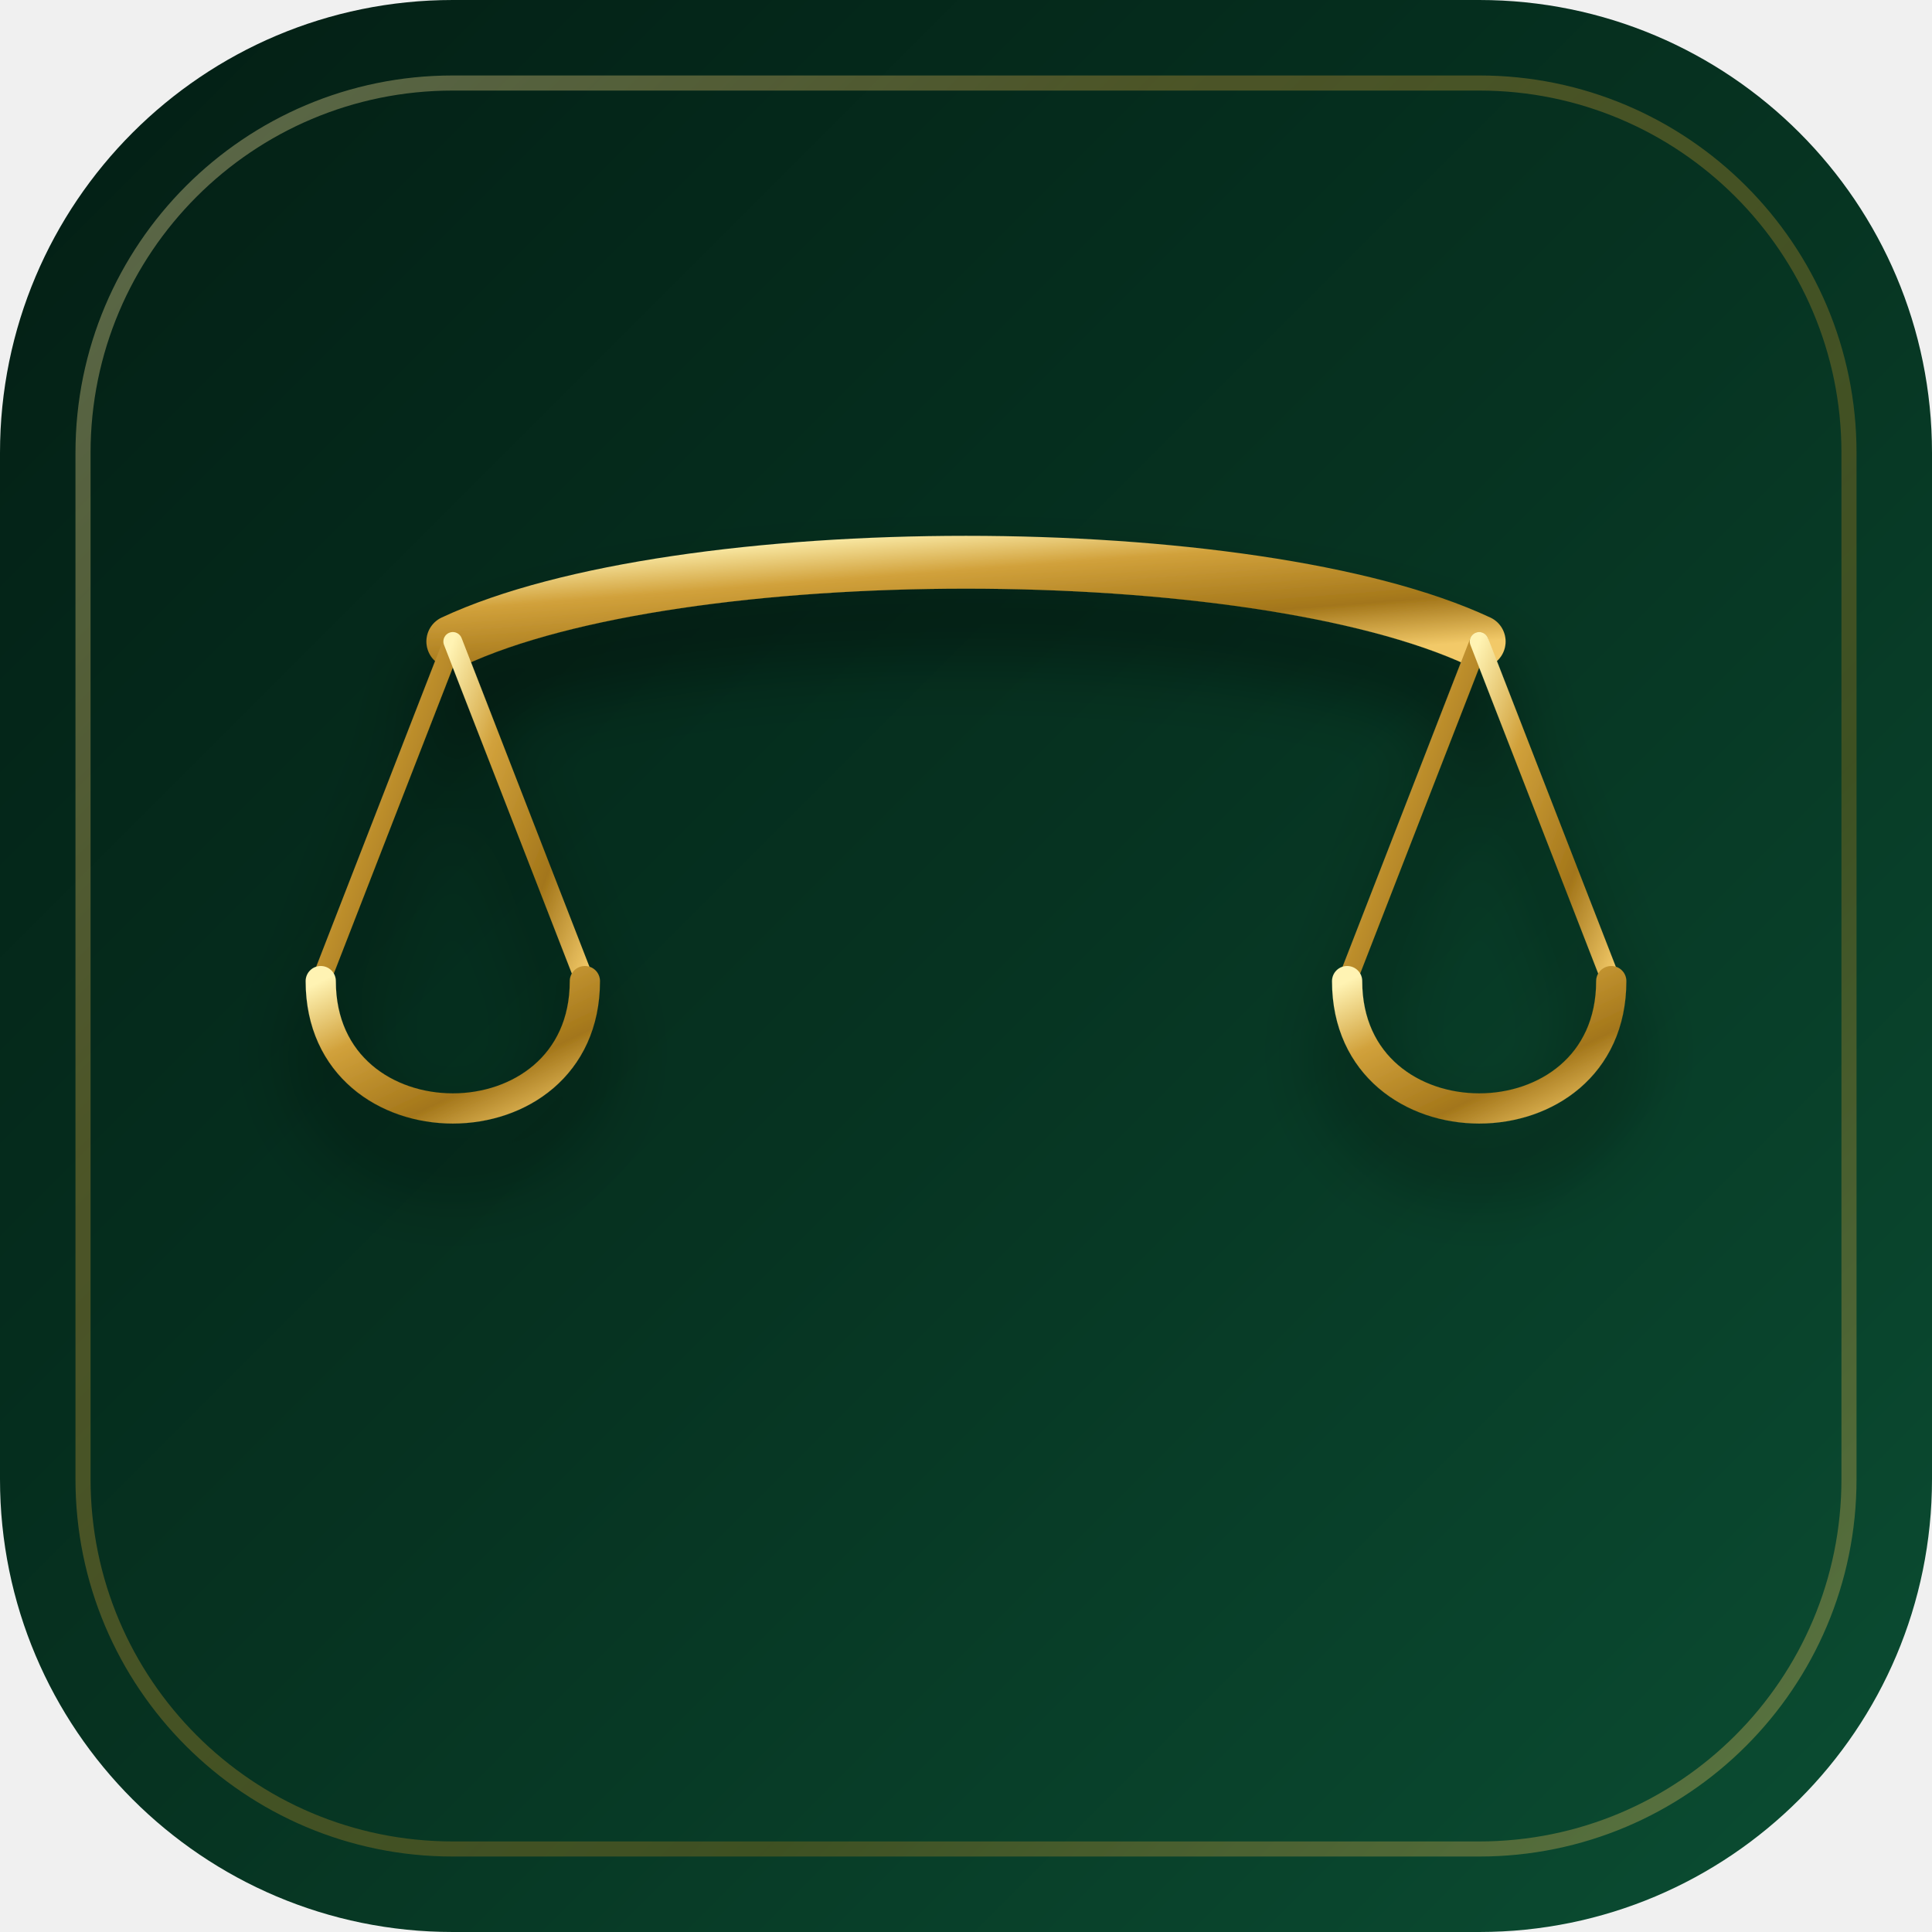
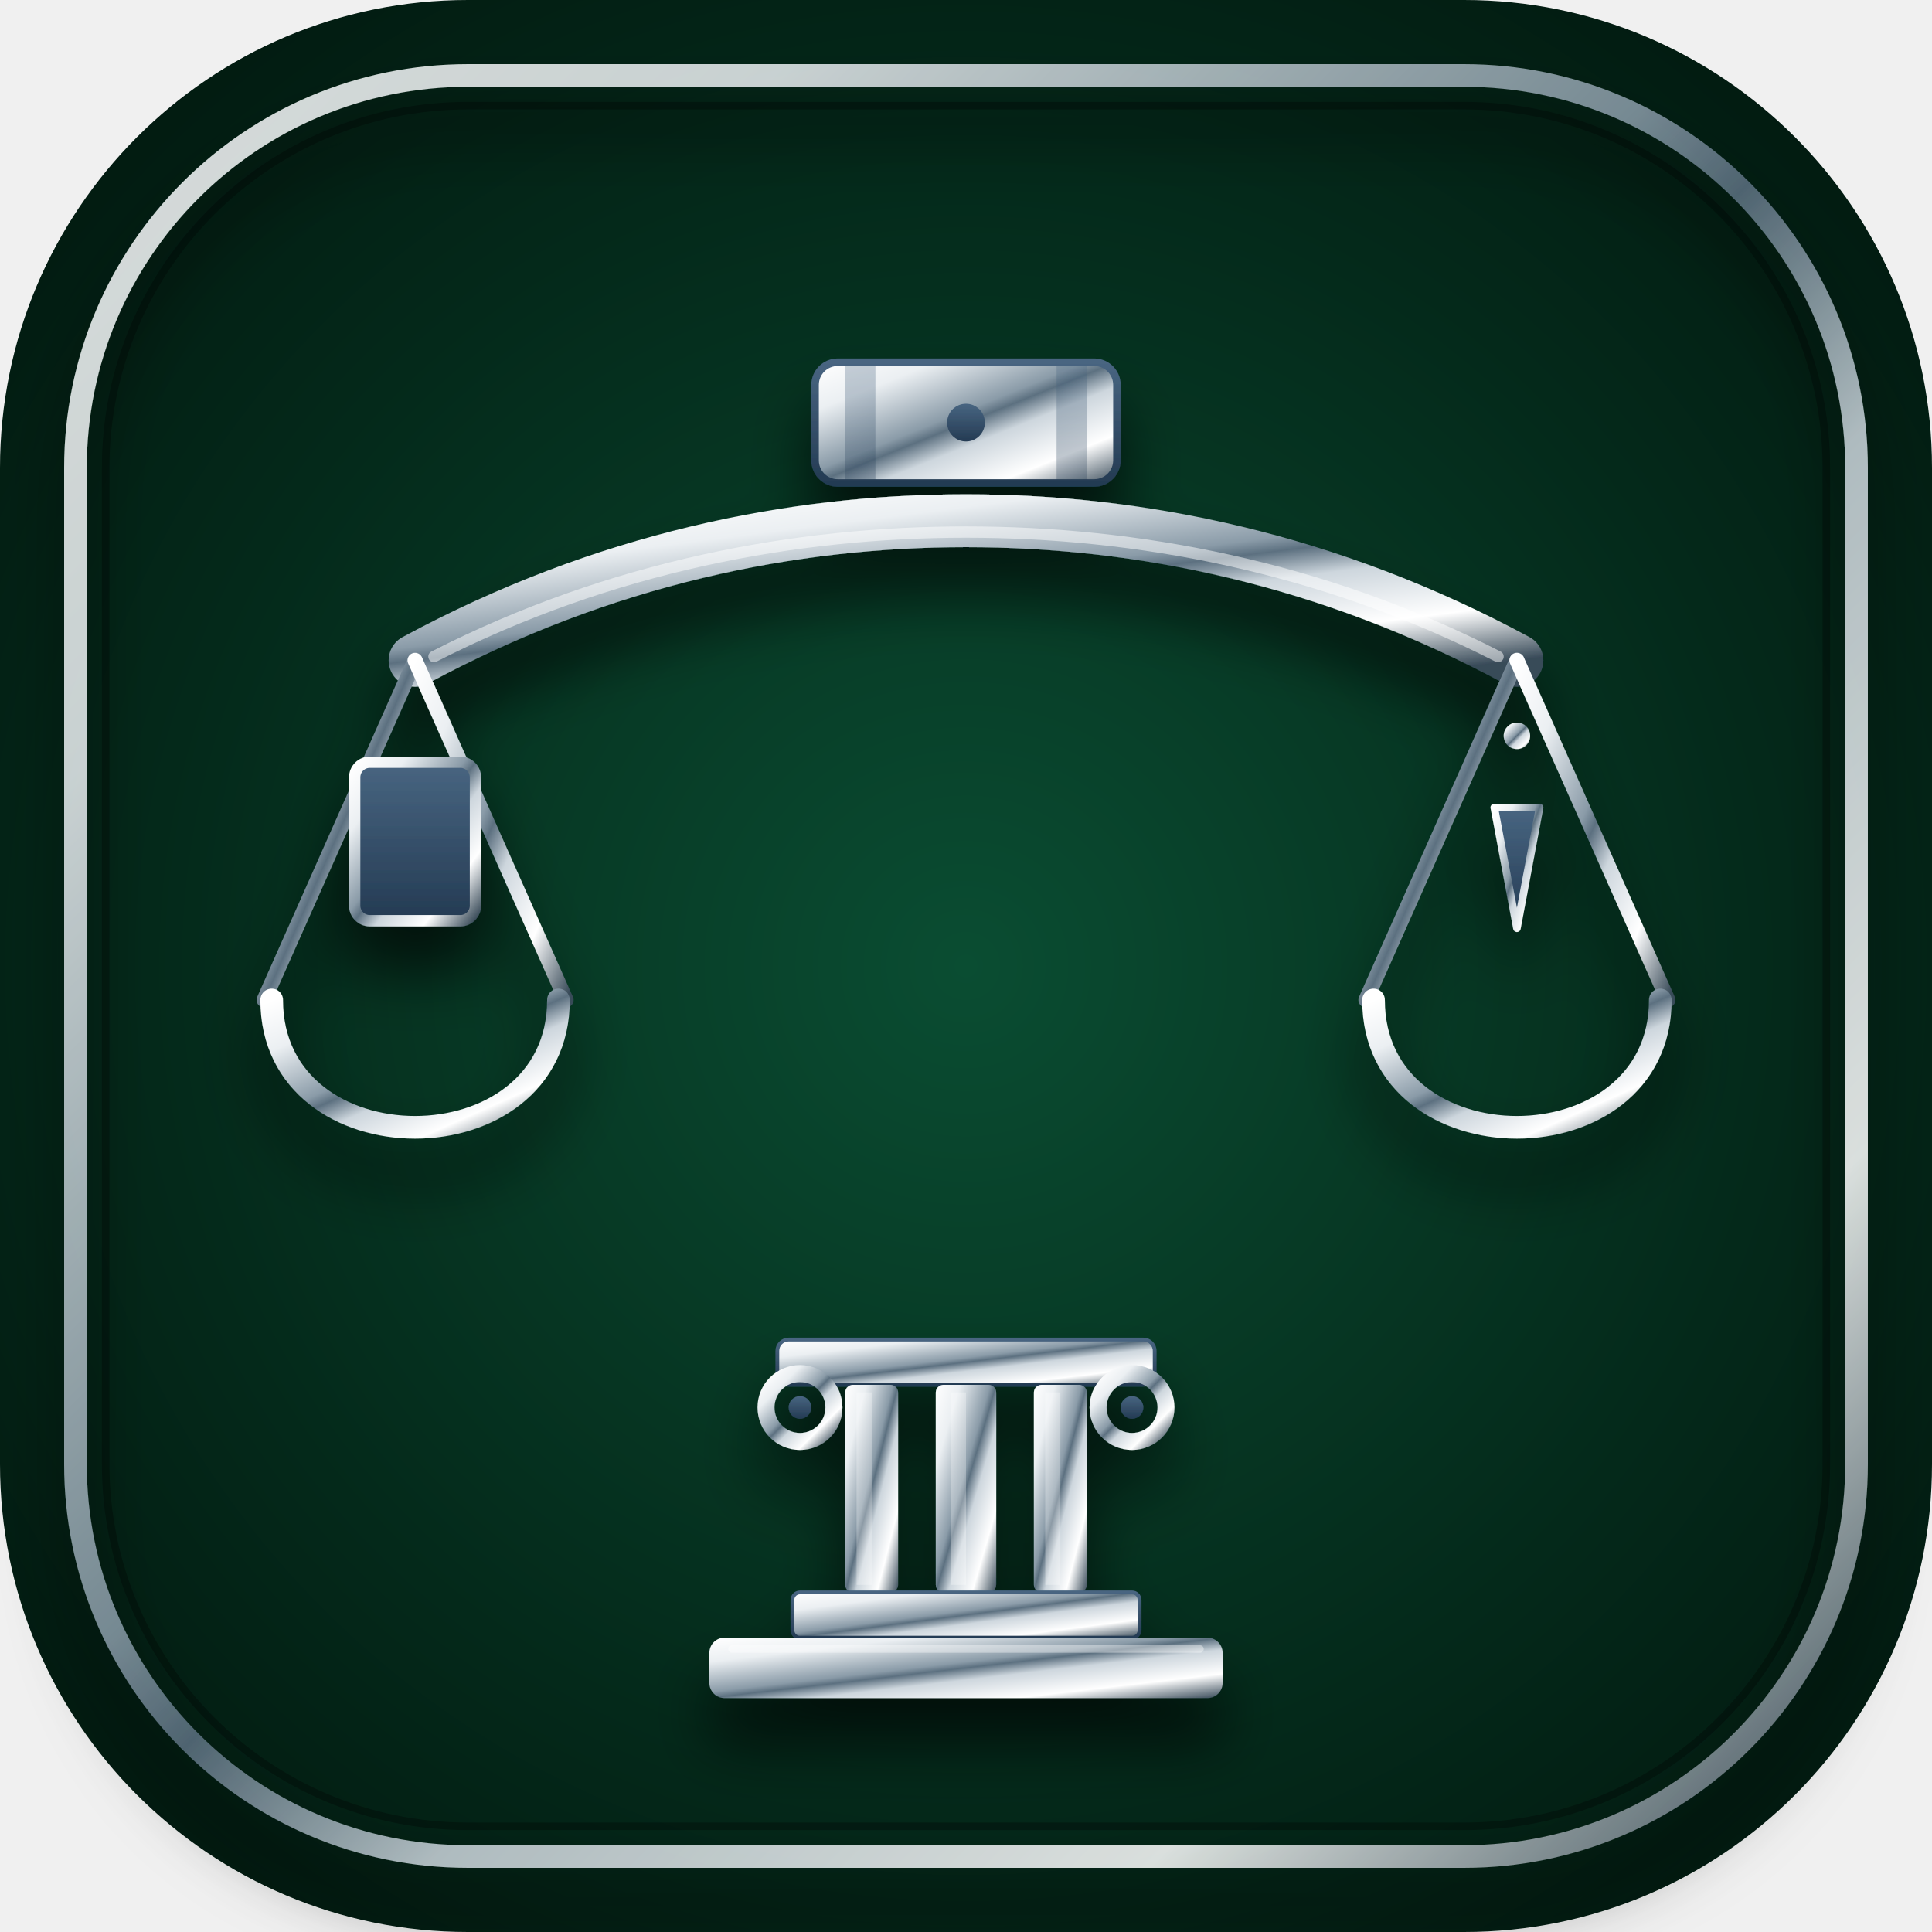
<svg xmlns="http://www.w3.org/2000/svg" width="512" height="512" viewBox="0 0 512 512" fill="none">
  <defs>
-     <linearGradient id="legalBg" x1="0%" y1="0%" x2="100%" y2="100%">
-       <stop offset="0%" stop-color="#031E14" />
-       <stop offset="50%" stop-color="#063321" />
-       <stop offset="100%" stop-color="#0B4E33" />
+     <radialGradient id="emeraldBg" cx="50%" cy="50%" r="70%">
+       <stop offset="0%" stop-color="#0A4D32" />
+       <stop offset="60%" stop-color="#04291A" />
+       <stop offset="100%" stop-color="#01140C" />
+     </radialGradient>
+     <linearGradient id="chromeSilver" x1="0%" y1="0%" x2="100%" y2="100%">
+       <stop offset="0%" stop-color="#FFFFFF" />
+       <stop offset="20%" stop-color="#EBEFF2" />
+       <stop offset="45%" stop-color="#8A9BA8" />
+       <stop offset="50%" stop-color="#5C7080" />
+       <stop offset="60%" stop-color="#CDD6DD" />
+       <stop offset="80%" stop-color="#FFFFFF" />
+       <stop offset="100%" stop-color="#394B59" />
    </linearGradient>
-     <linearGradient id="premiumGold" x1="0%" y1="0%" x2="100%" y2="100%">
-       <stop offset="0%" stop-color="#FFF3B3" />
-       <stop offset="30%" stop-color="#D1A13B" />
-       <stop offset="70%" stop-color="#A3761A" />
-       <stop offset="100%" stop-color="#F2C968" />
+     <linearGradient id="darkSilver" x1="0%" y1="0%" x2="0%" y2="100%">
+       <stop offset="0%" stop-color="#486581" />
+       <stop offset="100%" stop-color="#243B53" />
    </linearGradient>
-     <filter id="dropShadow" x="-10%" y="-10%" width="130%" height="130%">
-       <feDropShadow dx="0" dy="14" stdDeviation="10" flood-color="#000000" flood-opacity="0.55" />
+     <filter id="premiumShadow" x="-20%" y="-20%" width="140%" height="140%">
+       <feDropShadow dx="0" dy="12" stdDeviation="8" flood-color="#000000" flood-opacity="0.65" />
    </filter>
  </defs>
-   <rect width="512" height="512" rx="120" fill="url(#legalBg)" />
-   <rect x="22" y="22" width="468" height="468" rx="98" fill="none" stroke="url(#premiumGold)" stroke-width="4" opacity="0.35" />
-   <g filter="url(#dropShadow)">
-     <path d="M256 120 V380" stroke="url(#premiumGold)" stroke-width="16" stroke-linecap="round" />
-     <path d="M200 380 H312" stroke="url(#premiumGold)" stroke-width="16" stroke-linecap="round" />
-     <path d="M170 396 H342" stroke="url(#premiumGold)" stroke-width="12" stroke-linecap="round" />
-     <path d="M232 116 H280" stroke="url(#premiumGold)" stroke-width="16" stroke-linecap="round" />
-     <path d="M120 170 C 180 142, 332 142, 392 170" fill="none" stroke="url(#premiumGold)" stroke-width="14" stroke-linecap="round" />
-     <g id="left-scale">
-       <path d="M120 170 L85 260" stroke="url(#premiumGold)" stroke-width="5" stroke-linecap="round" />
-       <path d="M120 170 L155 260" stroke="url(#premiumGold)" stroke-width="5" stroke-linecap="round" />
-       <path d="M75 260 H165" stroke="url(#premiumGold)" stroke-width="10" stroke-linecap="round" />
-       <path d="M85 260 C85 305, 155 305, 155 260" fill="none" stroke="url(#premiumGold)" stroke-width="8" stroke-linecap="round" />
+   <rect width="512" height="512" rx="124" fill="url(#emeraldBg)" />
+   <rect x="20" y="20" width="472" height="472" rx="104" fill="none" stroke="url(#chromeSilver)" stroke-width="6" opacity="0.85" filter="url(#premiumShadow)" />
+   <rect x="28" y="28" width="456" height="456" rx="96" fill="none" stroke="#000000" stroke-width="2" opacity="0.3" />
+   <g filter="url(#premiumShadow)">
+     <path d="M256 135 V355" stroke="url(#chromeSilver)" stroke-width="14" stroke-linecap="round" />
+     <path d="M256 145 V350" stroke="url(#darkSilver)" stroke-width="4" stroke-linecap="round" opacity="0.4" />
+     <rect x="216" y="96" width="80" height="32" rx="6" fill="url(#chromeSilver)" stroke="url(#darkSilver)" stroke-width="2" />
+     <rect x="224" y="96" width="8" height="32" fill="url(#darkSilver)" opacity="0.3" />
+     <rect x="280" y="96" width="8" height="32" fill="url(#darkSilver)" opacity="0.3" />
+     <circle cx="256" cy="112" r="5" fill="url(#darkSilver)" />
+     <path d="M110 175 C160 148, 210 138, 256 138 C302 138, 352 148, 402 175" fill="none" stroke="url(#chromeSilver)" stroke-width="14" stroke-linecap="round" />
+     <path d="M115 174 C162 150, 211 141, 256 141 C301 141, 350 150, 397 174" fill="none" stroke="#FFFFFF" stroke-width="3" stroke-linecap="round" opacity="0.5" />
+     <path d="M256 138 V118" stroke="url(#chromeSilver)" stroke-width="6" stroke-linecap="round" />
+     <g id="left-scale-assembly">
+       <line x1="110" y1="175" x2="70" y2="265" stroke="url(#chromeSilver)" stroke-width="4" stroke-linecap="round" />
+       <line x1="110" y1="175" x2="150" y2="265" stroke="url(#chromeSilver)" stroke-width="4" stroke-linecap="round" />
+       <line x1="64" y1="265" x2="156" y2="265" stroke="url(#chromeSilver)" stroke-width="8" stroke-linecap="round" />
+       <path d="M72 265 C72 310, 148 310, 148 265" fill="none" stroke="url(#chromeSilver)" stroke-width="6" stroke-linecap="round" />
+       <g id="legal-book">
+         <rect x="94" y="202" width="32" height="42" rx="4" fill="url(#darkSilver)" stroke="url(#chromeSilver)" stroke-width="3" />
+         <line x1="99" y1="204" x2="99" y2="242" stroke="url(#chromeSilver)" stroke-width="2" />
+         <line x1="106" y1="212" x2="118" y2="212" stroke="url(#chromeSilver)" stroke-width="2" stroke-linecap="round" />
+         <line x1="106" y1="222" x2="118" y2="222" stroke="url(#chromeSilver)" stroke-width="2" stroke-linecap="round" />
+         <line x1="106" y1="232" x2="118" y2="232" stroke="url(#chromeSilver)" stroke-width="2" stroke-linecap="round" />
+       </g>
    </g>
-     <g id="right-scale">
-       <path d="M392 170 L357 260" stroke="url(#premiumGold)" stroke-width="5" stroke-linecap="round" />
-       <path d="M392 170 L427 260" stroke="url(#premiumGold)" stroke-width="5" stroke-linecap="round" />
-       <path d="M347 260 H437" stroke="url(#premiumGold)" stroke-width="10" stroke-linecap="round" />
-       <path d="M357 260 C357 305, 427 305, 427 260" fill="none" stroke="url(#premiumGold)" stroke-width="8" stroke-linecap="round" />
+     <g id="right-scale-assembly">
+       <line x1="402" y1="175" x2="362" y2="265" stroke="url(#chromeSilver)" stroke-width="4" stroke-linecap="round" />
+       <line x1="402" y1="175" x2="442" y2="265" stroke="url(#chromeSilver)" stroke-width="4" stroke-linecap="round" />
+       <line x1="356" y1="265" x2="448" y2="265" stroke="url(#chromeSilver)" stroke-width="8" stroke-linecap="round" />
+       <path d="M364 265 C364 310, 440 310, 440 265" fill="none" stroke="url(#chromeSilver)" stroke-width="6" stroke-linecap="round" />
+       <g id="justice-sword">
+         <path d="M402 246 L396 214 H408 Z" fill="url(#darkSilver)" stroke="url(#chromeSilver)" stroke-width="2" stroke-linejoin="round" />
+         <line x1="402" y1="214" x2="402" y2="242" stroke="url(#chromeSilver)" stroke-width="1.5" />
+         <line x1="388" y1="214" x2="416" y2="214" stroke="url(#chromeSilver)" stroke-width="4" stroke-linecap="round" />
+         <line x1="402" y1="214" x2="402" y2="197" stroke="url(#chromeSilver)" stroke-width="4" stroke-linecap="round" />
+         <circle cx="402" cy="195" r="3.5" fill="url(#chromeSilver)" />
+       </g>
+     </g>
+     <g id="legal-pillar">
+       <rect x="206" y="355" width="100" height="12" rx="3" fill="url(#chromeSilver)" stroke="url(#darkSilver)" stroke-width="1" />
+       <circle cx="212" cy="373" r="9" fill="none" stroke="url(#chromeSilver)" stroke-width="4.5" />
+       <circle cx="212" cy="373" r="3" fill="url(#darkSilver)" />
+       <circle cx="300" cy="373" r="9" fill="none" stroke="url(#chromeSilver)" stroke-width="4.5" />
+       <circle cx="300" cy="373" r="3" fill="url(#darkSilver)" />
+       <rect x="224" y="367" width="14" height="55" rx="2" fill="url(#chromeSilver)" />
+       <rect x="227" y="369" width="4" height="51" fill="#FFFFFF" opacity="0.3" />
+       <rect x="248" y="367" width="16" height="55" rx="2" fill="url(#chromeSilver)" />
+       <rect x="252" y="369" width="4" height="51" fill="#FFFFFF" opacity="0.3" />
+       <rect x="274" y="367" width="14" height="55" rx="2" fill="url(#chromeSilver)" />
+       <rect x="277" y="369" width="4" height="51" fill="#FFFFFF" opacity="0.3" />
+       <rect x="210" y="422" width="92" height="12" rx="2" fill="url(#chromeSilver)" stroke="url(#darkSilver)" stroke-width="1" />
+       <rect x="188" y="434" width="136" height="16" rx="4" fill="url(#chromeSilver)" />
+       <line x1="194" y1="437" x2="318" y2="437" stroke="#FFFFFF" stroke-width="2" stroke-linecap="round" opacity="0.4" />
    </g>
  </g>
</svg>
